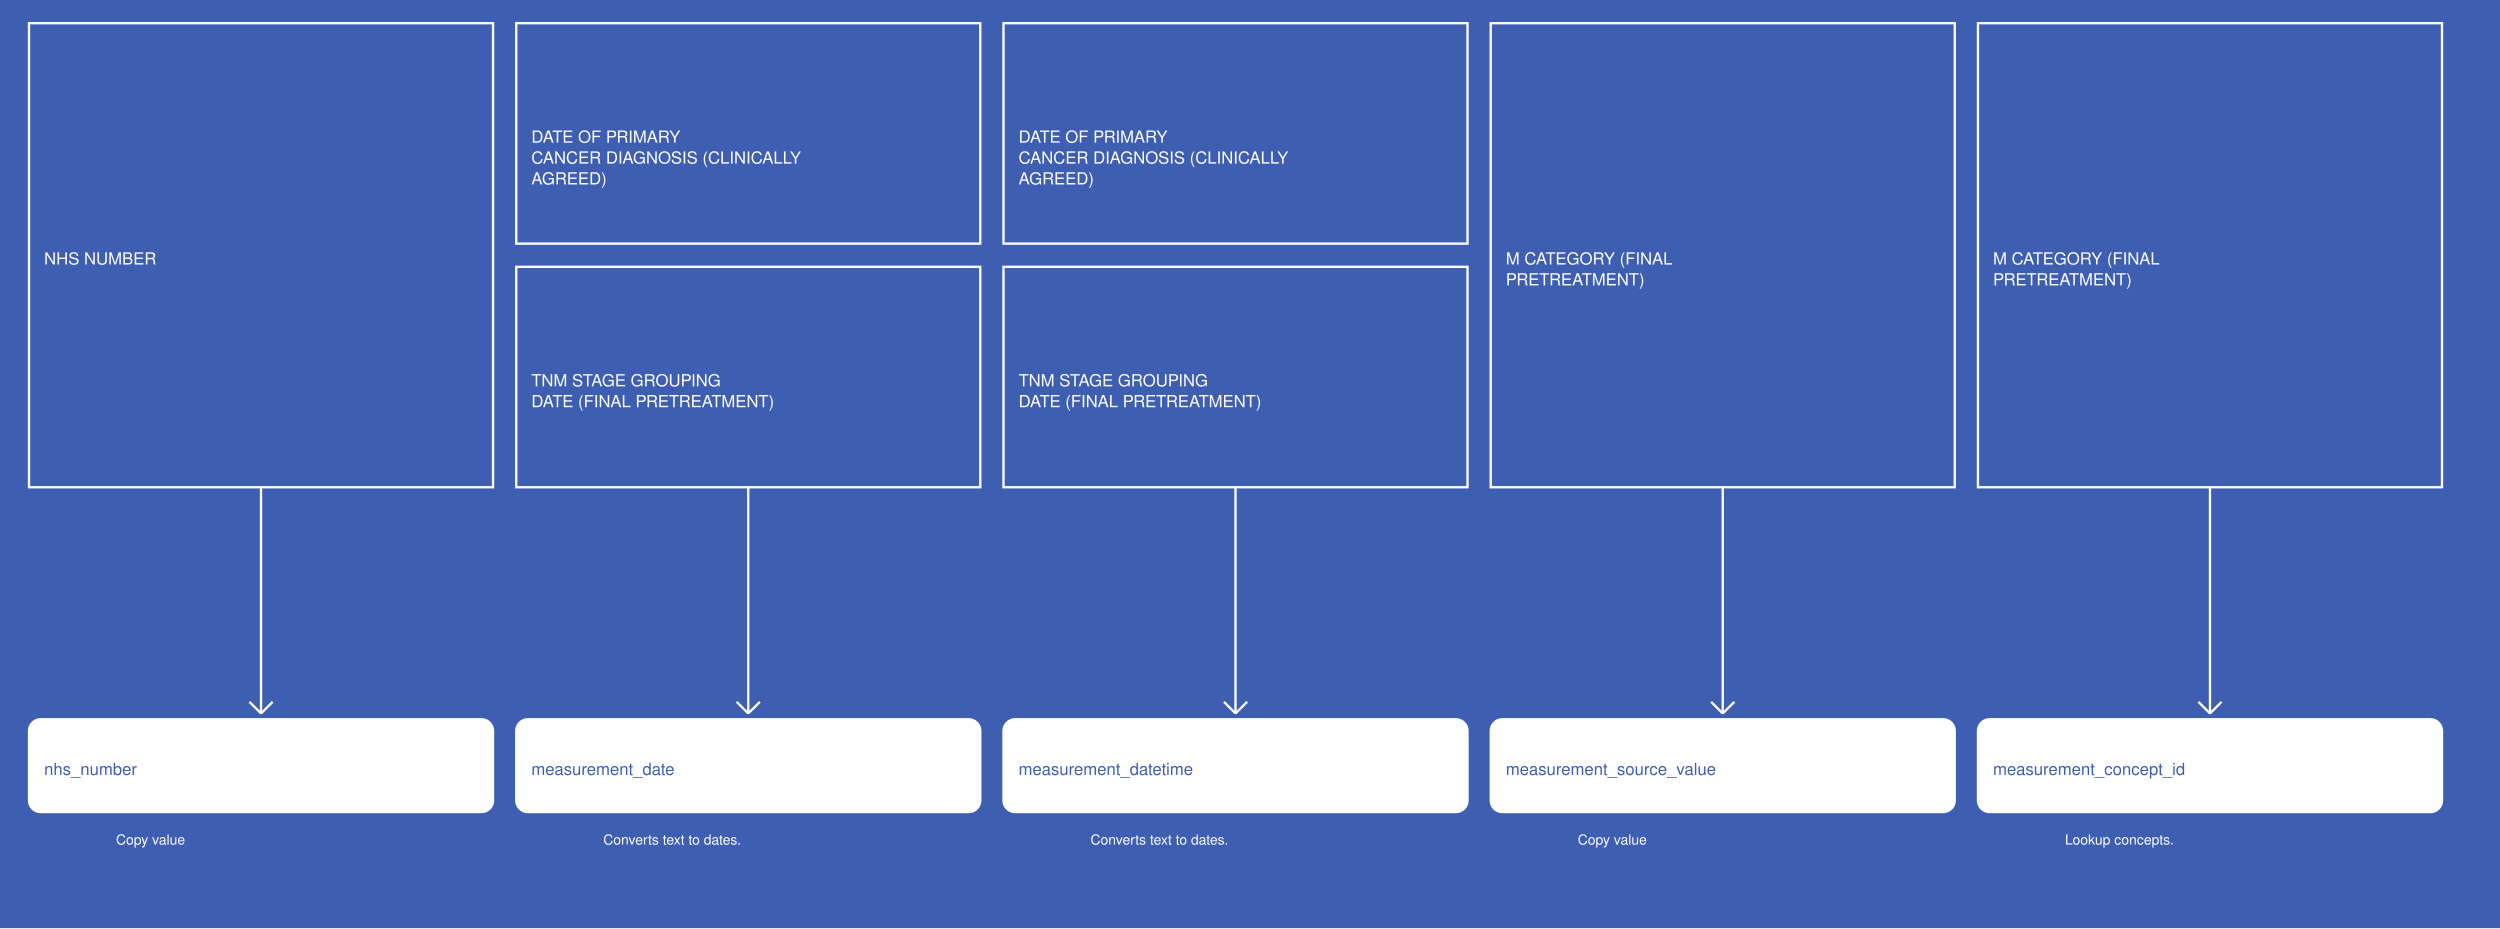
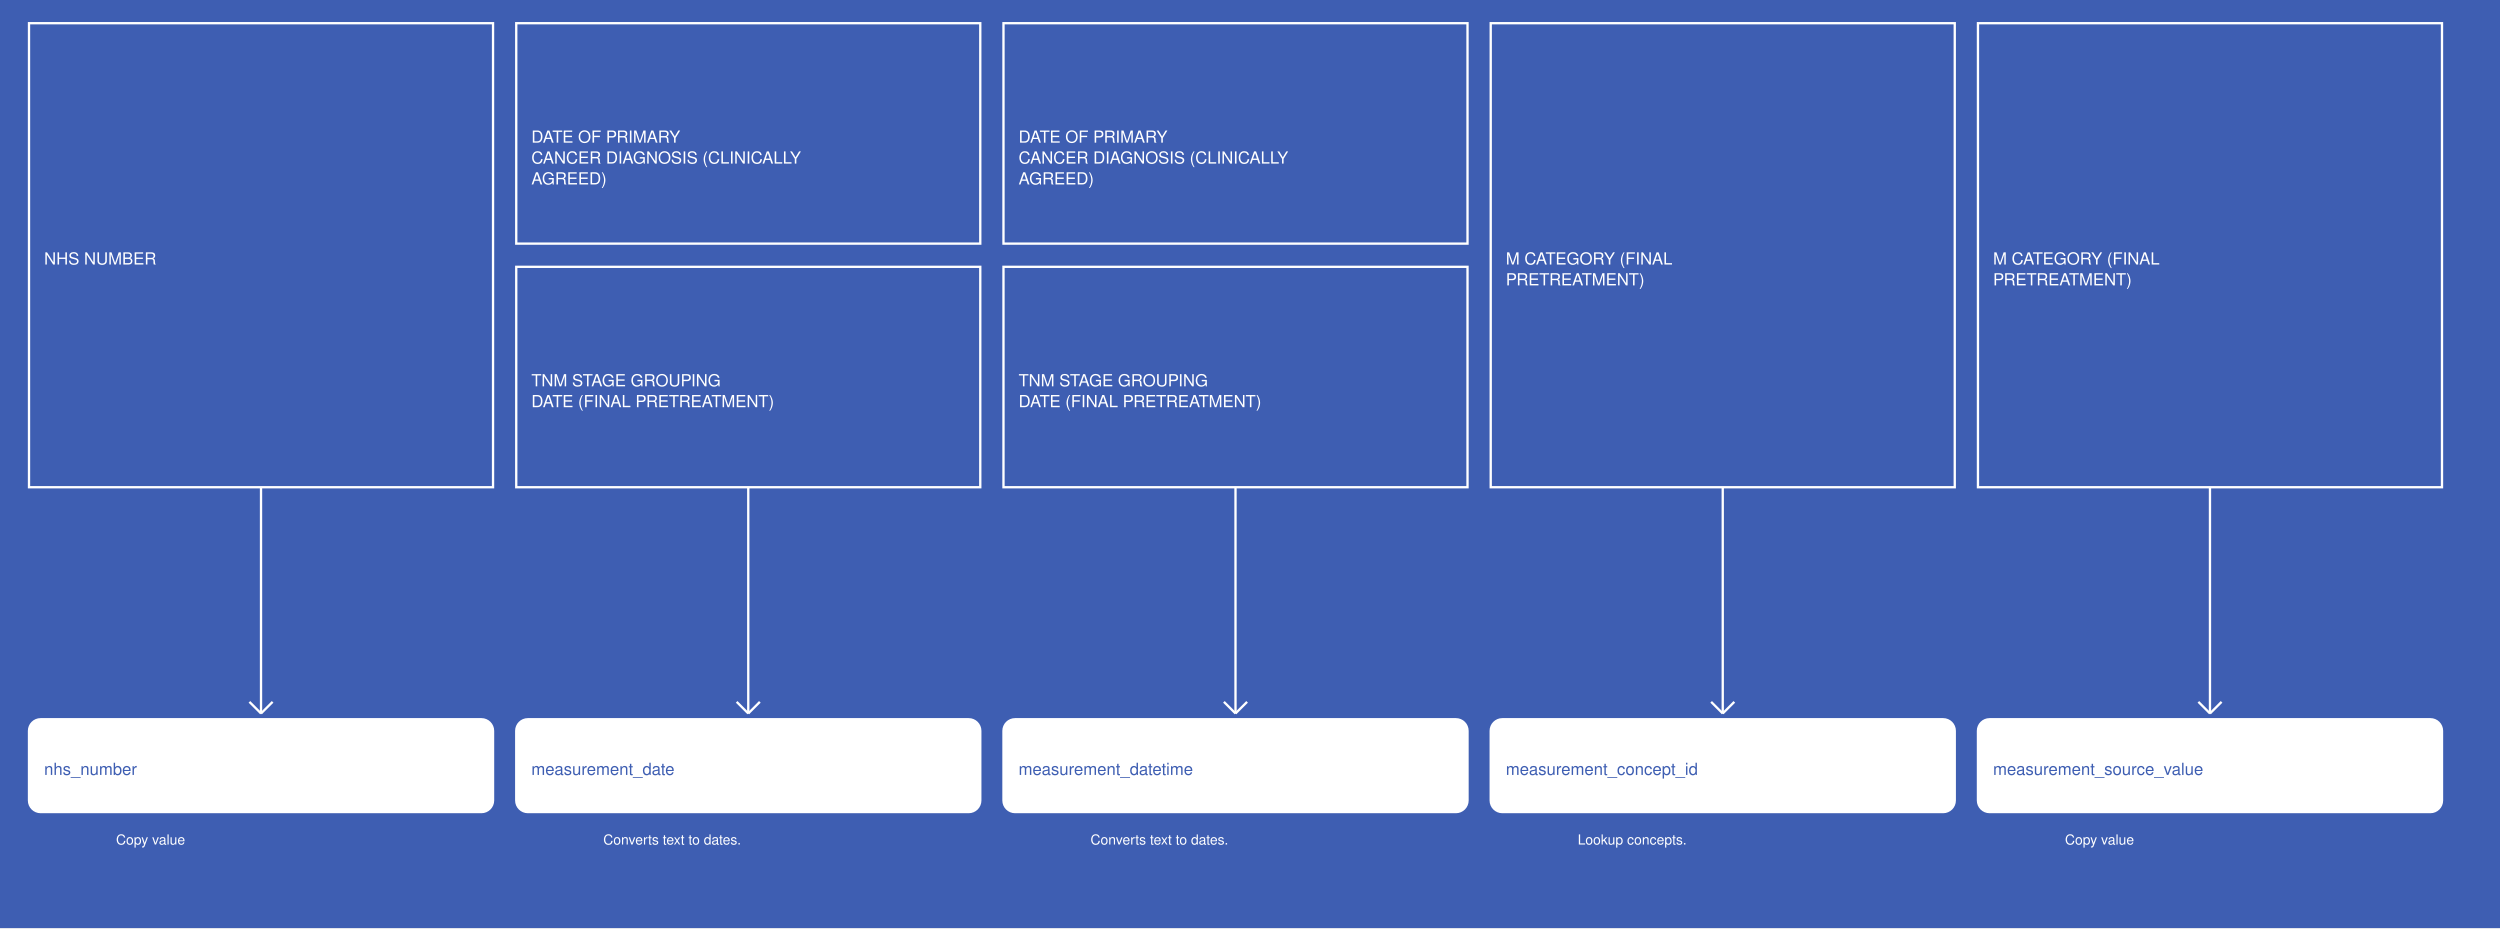
<svg xmlns="http://www.w3.org/2000/svg" width="2155" height="800">
  <rect width="100%" height="100%" fill="#3E5EB2" />
  <g>
    <rect x="25" y="20" width="400" height="400" fill="#3E5EB2" stroke="white" stroke-width="2" />
    <text x="38" y="228" fill="white" font-family="Helvetica" font-size="1.2em" text-anchor="start">NHS NUMBER</text>
  </g>
  <g>
    <line x1="225" y1="420" x2="225" y2="615" stroke="white" stroke-width="2" />
    <line x1="215" y1="605" x2="225" y2="615" stroke="white" stroke-width="2" />
    <line x1="235" y1="605" x2="225" y2="615" stroke="white" stroke-width="2" />
    <text x="100" y="728" fill="white" font-size="1em" font-family="Helvetica">Copy value</text>
  </g>
  <g>
    <rect x="25" y="620" width="400" height="80" fill="white" stroke="white" stroke-width="2" rx="10" />
    <text x="38" y="668" fill="#3E5EB2" font-family="Helvetica" font-size="1.2em" text-anchor="start">nhs_number</text>
  </g>
  <g>
    <rect x="445" y="20" width="400" height="190" fill="#3E5EB2" stroke="white" stroke-width="2" />
    <text x="458" y="123" fill="white" font-family="Helvetica" font-size="1.2em" text-anchor="start">DATE OF PRIMARY</text>
    <text x="458" y="141" fill="white" font-family="Helvetica" font-size="1.2em" text-anchor="start">CANCER DIAGNOSIS (CLINICALLY</text>
    <text x="458" y="159" fill="white" font-family="Helvetica" font-size="1.2em" text-anchor="start">AGREED)</text>
  </g>
  <g>
    <rect x="445" y="230" width="400" height="190" fill="#3E5EB2" stroke="white" stroke-width="2" />
    <text x="458" y="333" fill="white" font-family="Helvetica" font-size="1.2em" text-anchor="start">TNM STAGE GROUPING</text>
    <text x="458" y="351" fill="white" font-family="Helvetica" font-size="1.2em" text-anchor="start">DATE (FINAL PRETREATMENT)</text>
  </g>
  <g>
    <line x1="645" y1="420" x2="645" y2="615" stroke="white" stroke-width="2" />
    <line x1="635" y1="605" x2="645" y2="615" stroke="white" stroke-width="2" />
    <line x1="655" y1="605" x2="645" y2="615" stroke="white" stroke-width="2" />
    <text x="520" y="728" fill="white" font-size="1em" font-family="Helvetica">Converts text to dates.</text>
  </g>
  <g>
    <rect x="445" y="620" width="400" height="80" fill="white" stroke="white" stroke-width="2" rx="10" />
    <text x="458" y="668" fill="#3E5EB2" font-family="Helvetica" font-size="1.2em" text-anchor="start">measurement_date</text>
  </g>
  <g>
    <rect x="865" y="20" width="400" height="190" fill="#3E5EB2" stroke="white" stroke-width="2" />
    <text x="878" y="123" fill="white" font-family="Helvetica" font-size="1.2em" text-anchor="start">DATE OF PRIMARY</text>
    <text x="878" y="141" fill="white" font-family="Helvetica" font-size="1.2em" text-anchor="start">CANCER DIAGNOSIS (CLINICALLY</text>
    <text x="878" y="159" fill="white" font-family="Helvetica" font-size="1.2em" text-anchor="start">AGREED)</text>
  </g>
  <g>
    <rect x="865" y="230" width="400" height="190" fill="#3E5EB2" stroke="white" stroke-width="2" />
    <text x="878" y="333" fill="white" font-family="Helvetica" font-size="1.2em" text-anchor="start">TNM STAGE GROUPING</text>
    <text x="878" y="351" fill="white" font-family="Helvetica" font-size="1.2em" text-anchor="start">DATE (FINAL PRETREATMENT)</text>
  </g>
  <g>
    <line x1="1065" y1="420" x2="1065" y2="615" stroke="white" stroke-width="2" />
    <line x1="1055" y1="605" x2="1065" y2="615" stroke="white" stroke-width="2" />
    <line x1="1075" y1="605" x2="1065" y2="615" stroke="white" stroke-width="2" />
    <text x="940" y="728" fill="white" font-size="1em" font-family="Helvetica">Converts text to dates.</text>
  </g>
  <g>
    <rect x="865" y="620" width="400" height="80" fill="white" stroke="white" stroke-width="2" rx="10" />
    <text x="878" y="668" fill="#3E5EB2" font-family="Helvetica" font-size="1.2em" text-anchor="start">measurement_datetime</text>
  </g>
  <g>
    <rect x="1285" y="20" width="400" height="400" fill="#3E5EB2" stroke="white" stroke-width="2" />
    <text x="1298" y="228" fill="white" font-family="Helvetica" font-size="1.2em" text-anchor="start">M CATEGORY (FINAL</text>
    <text x="1298" y="246" fill="white" font-family="Helvetica" font-size="1.2em" text-anchor="start">PRETREATMENT)</text>
  </g>
  <g>
    <line x1="1485" y1="420" x2="1485" y2="615" stroke="white" stroke-width="2" />
    <line x1="1475" y1="605" x2="1485" y2="615" stroke="white" stroke-width="2" />
    <line x1="1495" y1="605" x2="1485" y2="615" stroke="white" stroke-width="2" />
-     <text x="1360" y="728" fill="white" font-size="1em" font-family="Helvetica">Copy value</text>
+     <text x="1360" y="728" fill="white" font-size="1em" font-family="Helvetica">Lookup  concepts.</text>
  </g>
  <g>
    <rect x="1285" y="620" width="400" height="80" fill="white" stroke="white" stroke-width="2" rx="10" />
-     <text x="1298" y="668" fill="#3E5EB2" font-family="Helvetica" font-size="1.2em" text-anchor="start">measurement_source_value</text>
+     <text x="1298" y="668" fill="#3E5EB2" font-family="Helvetica" font-size="1.2em" text-anchor="start">measurement_concept_id</text>
  </g>
  <g>
    <rect x="1705" y="20" width="400" height="400" fill="#3E5EB2" stroke="white" stroke-width="2" />
    <text x="1718" y="228" fill="white" font-family="Helvetica" font-size="1.2em" text-anchor="start">M CATEGORY (FINAL</text>
    <text x="1718" y="246" fill="white" font-family="Helvetica" font-size="1.2em" text-anchor="start">PRETREATMENT)</text>
  </g>
  <g>
    <line x1="1905" y1="420" x2="1905" y2="615" stroke="white" stroke-width="2" />
    <line x1="1895" y1="605" x2="1905" y2="615" stroke="white" stroke-width="2" />
    <line x1="1915" y1="605" x2="1905" y2="615" stroke="white" stroke-width="2" />
-     <text x="1780" y="728" fill="white" font-size="1em" font-family="Helvetica">Lookup  concepts.</text>
+     <text x="1780" y="728" fill="white" font-size="1em" font-family="Helvetica">Copy value</text>
  </g>
  <g>
    <rect x="1705" y="620" width="400" height="80" fill="white" stroke="white" stroke-width="2" rx="10" />
-     <text x="1718" y="668" fill="#3E5EB2" font-family="Helvetica" font-size="1.2em" text-anchor="start">measurement_concept_id</text>
+     <text x="1718" y="668" fill="#3E5EB2" font-family="Helvetica" font-size="1.2em" text-anchor="start">measurement_source_value</text>
  </g>
</svg>
